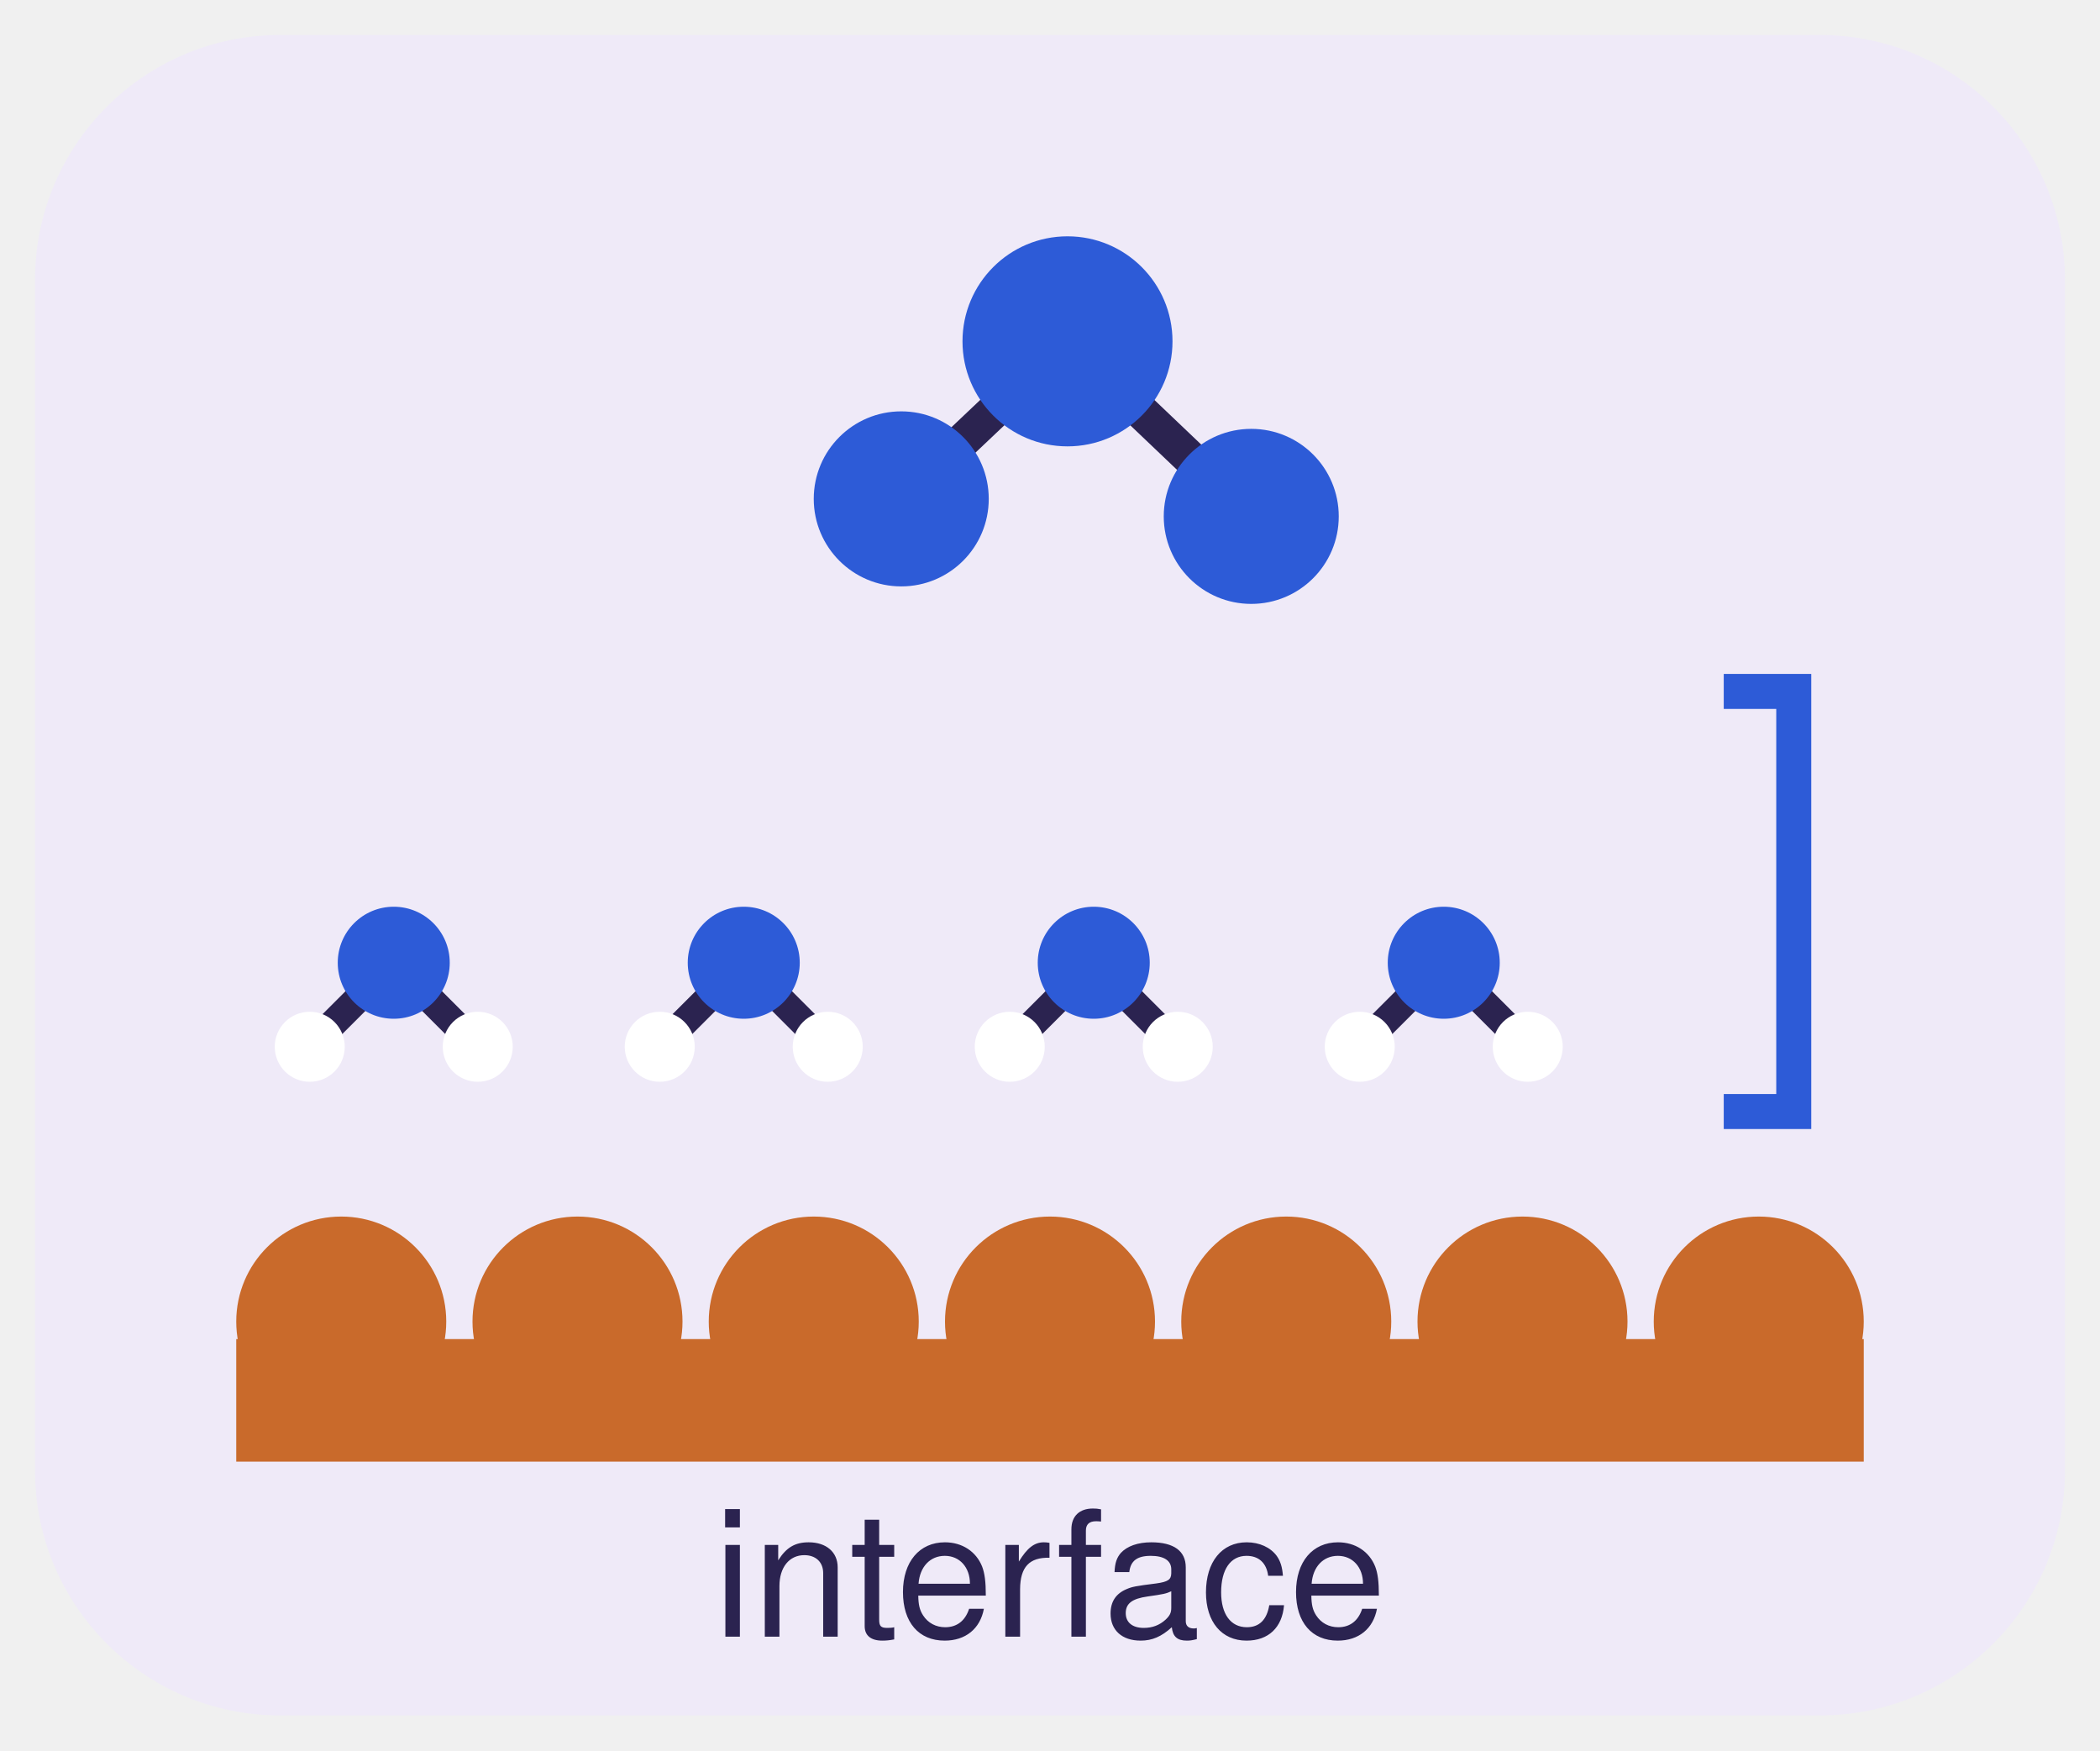
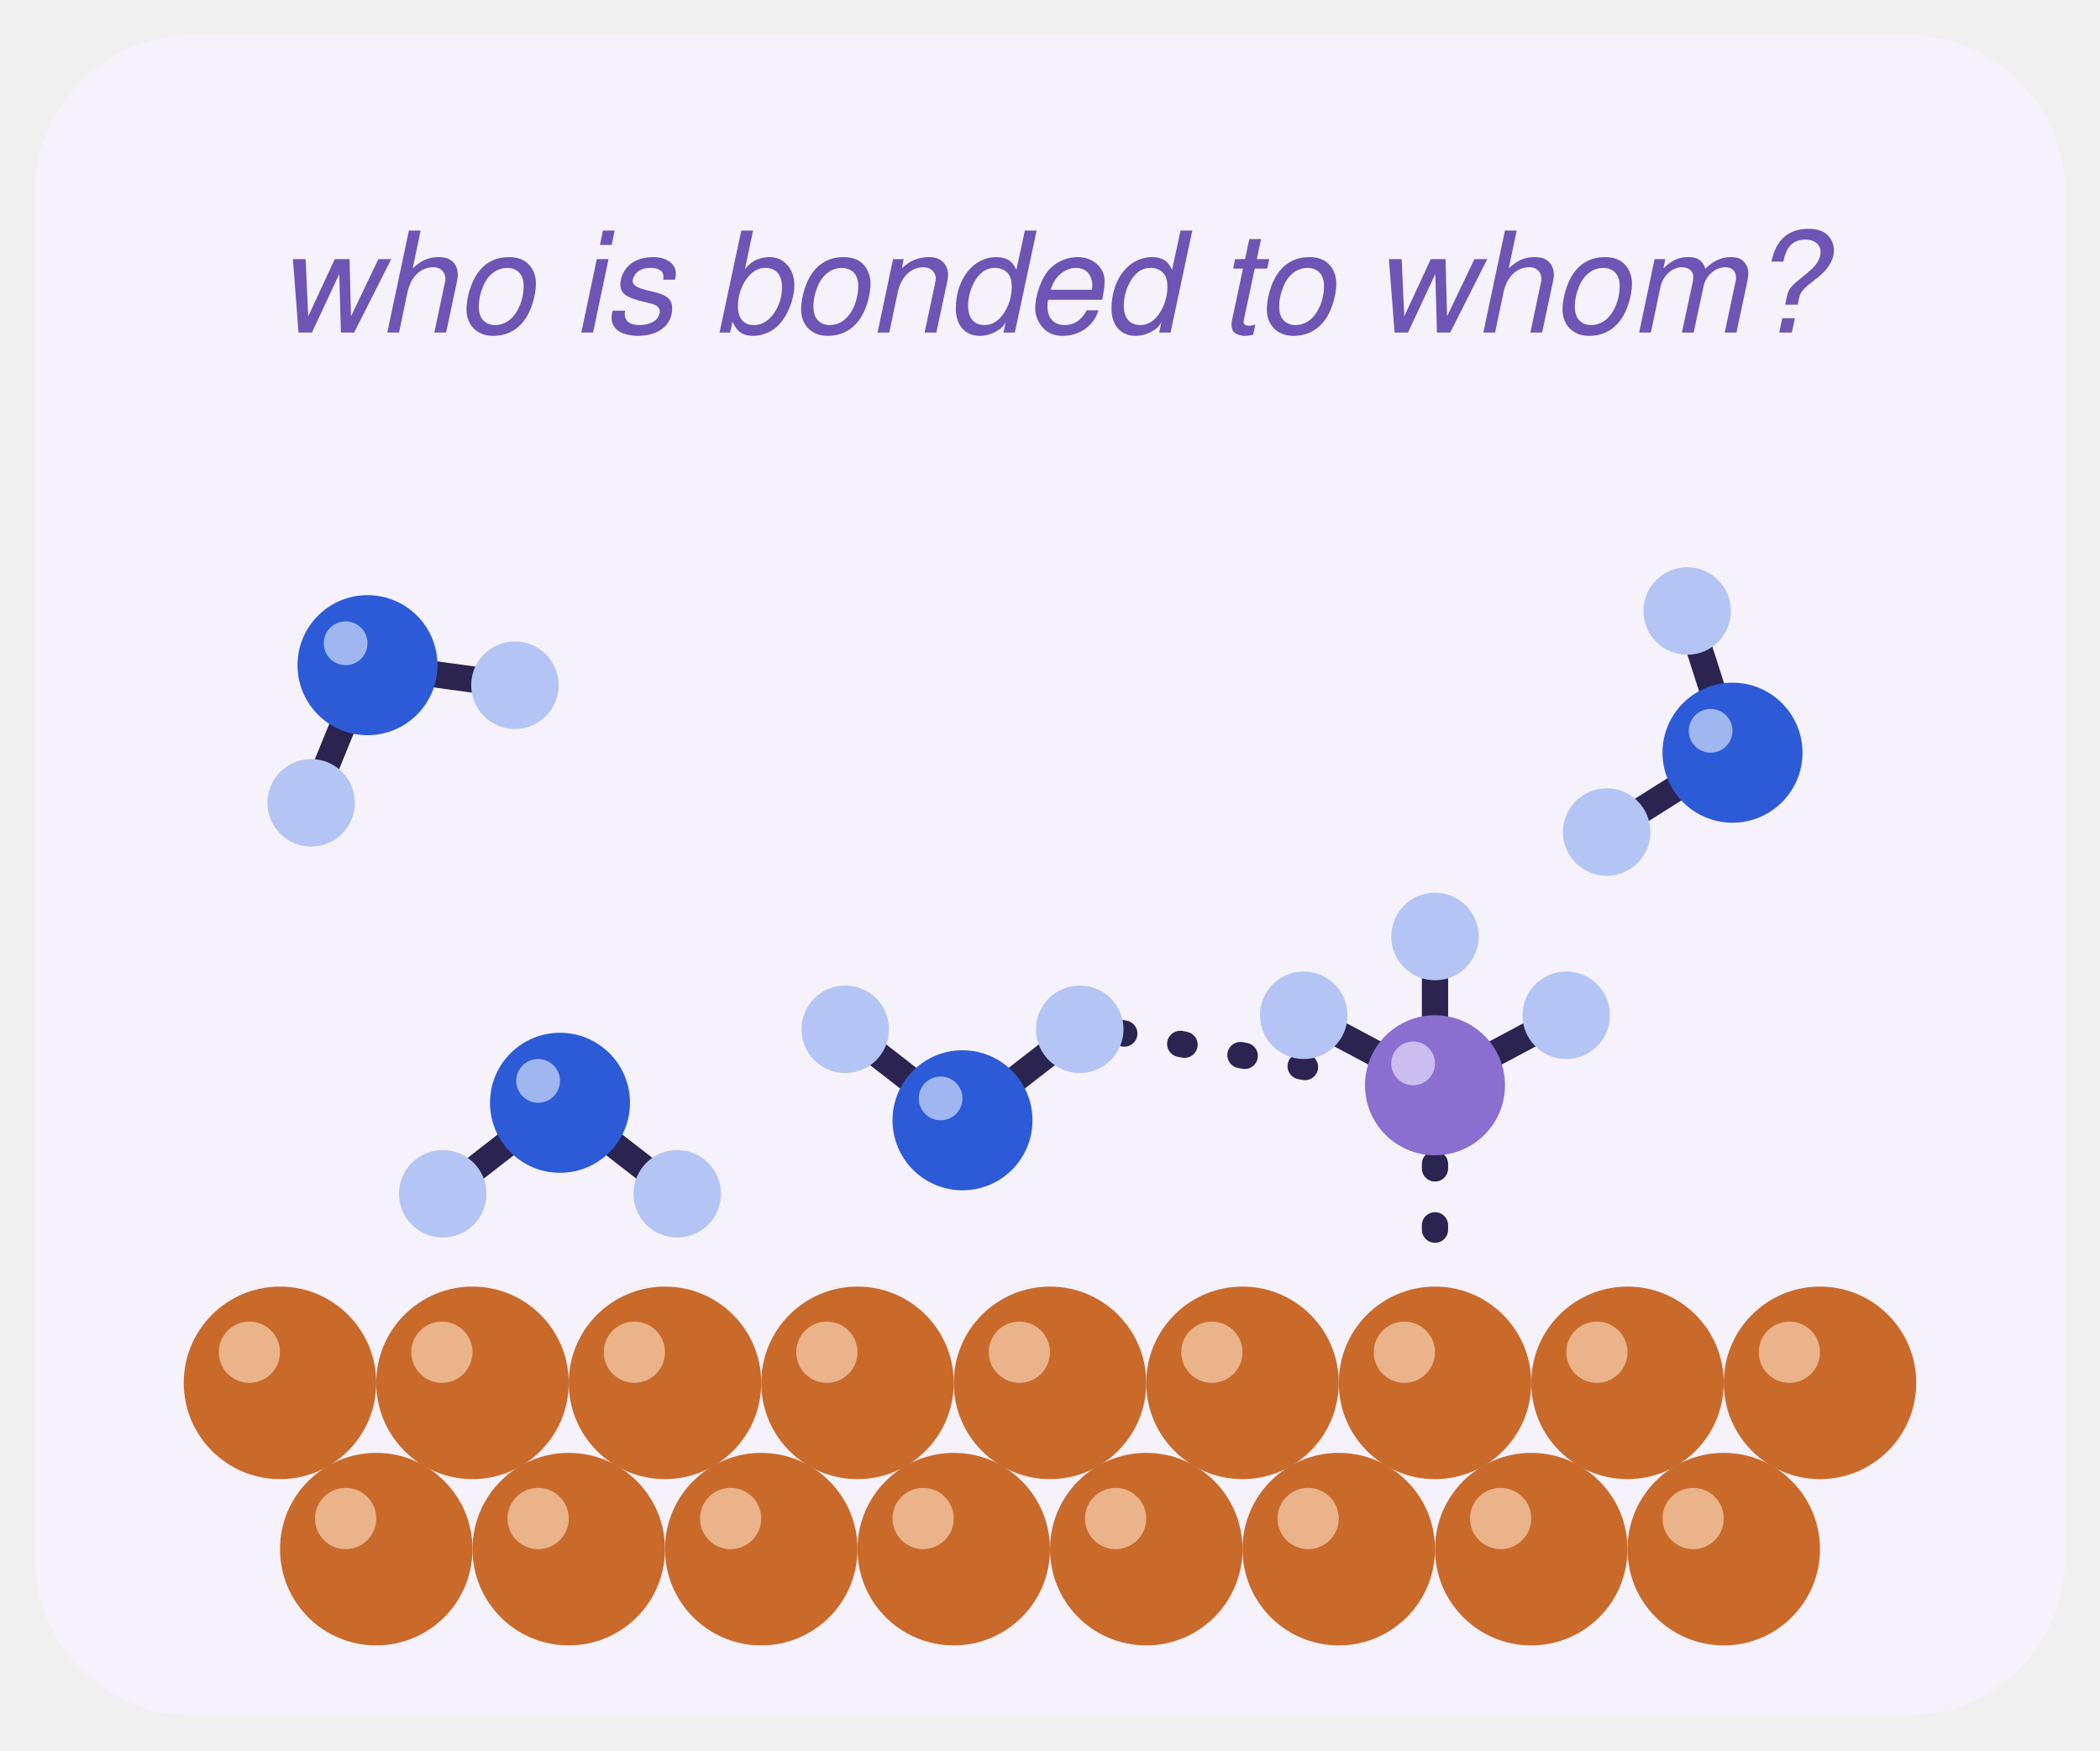
- <svg xmlns="http://www.w3.org/2000/svg" width="240" height="200" viewBox="0 0 240 200" role="img">
-   <g font-family="Avenir Next, Segoe UI, Helvetica, Arial, sans-serif" fill="#2b2350">
-     <rect x="4" y="4" width="232" height="192" rx="28" fill="#efeaf8" />
-     <circle cx="39" cy="151" r="12" fill="#c96a2b" />
-     <circle cx="66" cy="151" r="12" fill="#c96a2b" />
-     <circle cx="93" cy="151" r="12" fill="#c96a2b" />
-     <circle cx="120" cy="151" r="12" fill="#c96a2b" />
-     <circle cx="147" cy="151" r="12" fill="#c96a2b" />
-     <circle cx="174" cy="151" r="12" fill="#c96a2b" />
-     <circle cx="201" cy="151" r="12" fill="#c96a2b" />
-     <rect x="27" y="153" width="186" height="14" rx="0" fill="#c96a2b" />
-     <g transform="translate(45 110) scale(0.8)">
-       <path d="M-12 12L0 0L12 12" fill="none" stroke="#2b2350" stroke-width="4" stroke-linecap="butt" stroke-linejoin="miter" />
-       <circle cx="0" cy="0" r="8" fill="#2d5bd7" />
-       <circle cx="-12" cy="12" r="5" fill="#fff" />
-       <circle cx="12" cy="12" r="5" fill="#fff" />
+ <svg xmlns="http://www.w3.org/2000/svg" xmlns:xlink="http://www.w3.org/1999/xlink" width="240" height="200" viewBox="0 0 240 200" role="img">
+   <defs>
+     <style>.ln,.lc,.lb,.lp{fill:none;stroke-width:3;stroke-linecap:round;stroke-linejoin:round}.ln{stroke:#2b2350}.lc{stroke:#c96a2b}.lb{stroke:#2d5bd7}.lp{stroke:#d8cfee}.dt{stroke-dasharray:0.5 6.5}.ds{stroke-dasharray:6 6}.t{font-family:"Avenir Next","Segoe UI",Helvetica,Arial,sans-serif;font-size:15px;fill:#2b2350}.b{font-weight:700}.i{font-style:italic;fill:#6d55b5}.w{fill:#fff}.m{text-anchor:middle}.e{text-anchor:end}.s14{font-size:14px}.s16{font-size:16px}.s18{font-size:18px}.s20{font-size:20px}</style>
+     <g id="cu">
+       <circle r="11" fill="#c96a2b" />
+       <circle cx="-3.5" cy="-3.5" r="3.5" fill="#eab38a" />
    </g>
-     <g transform="translate(85 110) scale(0.8)">
-       <path d="M-12 12L0 0L12 12" fill="none" stroke="#2b2350" stroke-width="4" stroke-linecap="butt" stroke-linejoin="miter" />
-       <circle cx="0" cy="0" r="8" fill="#2d5bd7" />
-       <circle cx="-12" cy="12" r="5" fill="#fff" />
-       <circle cx="12" cy="12" r="5" fill="#fff" />
+     <g id="o">
+       <circle r="8" fill="#2d5bd7" />
+       <circle cx="-2.5" cy="-2.5" r="2.5" fill="#9fb6f0" />
    </g>
-     <g transform="translate(125 110) scale(0.8)">
-       <path d="M-12 12L0 0L12 12" fill="none" stroke="#2b2350" stroke-width="4" stroke-linecap="butt" stroke-linejoin="miter" />
-       <circle cx="0" cy="0" r="8" fill="#2d5bd7" />
-       <circle cx="-12" cy="12" r="5" fill="#fff" />
-       <circle cx="12" cy="12" r="5" fill="#fff" />
+     <g id="n">
+       <circle r="8" fill="#8a6fd1" />
+       <circle cx="-2.5" cy="-2.5" r="2.5" fill="#cbbdf0" />
    </g>
-     <g transform="translate(165 110) scale(0.8)">
-       <path d="M-12 12L0 0L12 12" fill="none" stroke="#2b2350" stroke-width="4" stroke-linecap="butt" stroke-linejoin="miter" />
-       <circle cx="0" cy="0" r="8" fill="#2d5bd7" />
-       <circle cx="-12" cy="12" r="5" fill="#fff" />
-       <circle cx="12" cy="12" r="5" fill="#fff" />
+     <circle id="h" r="5" fill="#b4c5f5" />
+     <g id="wd">
+       <path class="ln" d="M-13.4 10.4L0 0L13.4 10.4" />
+       <use xlink:href="#o" />
+       <use xlink:href="#h" x="-13.4" y="10.4" />
+       <use xlink:href="#h" x="13.4" y="10.4" />
    </g>
-     <path d="M103 57L122 39L143 59" fill="none" stroke="#2b2350" stroke-width="4" stroke-linecap="butt" stroke-linejoin="miter" />
-     <circle cx="103" cy="57" r="10" fill="#2d5bd7" />
-     <circle cx="122" cy="39" r="12" fill="#2d5bd7" />
-     <circle cx="143" cy="59" r="10" fill="#2d5bd7" />
-     <path d="M197 79H205V127H197" fill="none" stroke="#2d5bd7" stroke-width="4" stroke-linecap="butt" stroke-linejoin="miter" />
-     <text x="120" y="187" text-anchor="middle" font-size="20" fill="#2b2350">interface</text>
+     <g id="wu">
+       <path class="ln" d="M-13.4-10.4L0 0L13.4-10.4" />
+       <use xlink:href="#o" />
+       <use xlink:href="#h" x="-13.4" y="-10.4" />
+       <use xlink:href="#h" x="13.4" y="-10.4" />
+     </g>
+     <g id="wt1">
+       <path class="ln" d="M16.85 2.29L0 0L-6.44 15.73" />
+       <use xlink:href="#o" />
+       <use xlink:href="#h" x="16.85" y="2.29" />
+       <use xlink:href="#h" x="-6.44" y="15.73" />
+     </g>
+     <g id="wt2">
+       <path class="ln" d="M-14.38 9.07L0 0L-5.18-16.19" />
+       <use xlink:href="#o" />
+       <use xlink:href="#h" x="-14.38" y="9.07" />
+       <use xlink:href="#h" x="-5.18" y="-16.19" />
+     </g>
+     <g id="nh3">
+       <path class="ln" d="M0 0L-15-8M0 0L15-8M0 0V-17" />
+       <use xlink:href="#n" />
+       <use xlink:href="#h" x="-15" y="-8" />
+       <use xlink:href="#h" x="15" y="-8" />
+       <use xlink:href="#h" y="-17" />
+     </g>
+   </defs>
+   <rect x="4" y="4" width="232" height="192" rx="18" fill="#f6f2fb" />
+   <text class="t i m s16" x="120" y="38">who is bonded to whom?</text>
+   <use xlink:href="#wt1" x="42" y="76" />
+   <use xlink:href="#wt2" x="198" y="86" />
+   <path class="ln dt" d="M128 118L155 123" />
+   <path class="ln dt" d="M164 133V146" />
+   <g>
+     <use xlink:href="#cu" x="43" y="177" />
+     <use xlink:href="#cu" x="65" y="177" />
+     <use xlink:href="#cu" x="87" y="177" />
+     <use xlink:href="#cu" x="109" y="177" />
+     <use xlink:href="#cu" x="131" y="177" />
+     <use xlink:href="#cu" x="153" y="177" />
+     <use xlink:href="#cu" x="175" y="177" />
+     <use xlink:href="#cu" x="197" y="177" />
+     <use xlink:href="#cu" x="32" y="158" />
+     <use xlink:href="#cu" x="54" y="158" />
+     <use xlink:href="#cu" x="76" y="158" />
+     <use xlink:href="#cu" x="98" y="158" />
+     <use xlink:href="#cu" x="120" y="158" />
+     <use xlink:href="#cu" x="142" y="158" />
+     <use xlink:href="#cu" x="164" y="158" />
+     <use xlink:href="#cu" x="186" y="158" />
+     <use xlink:href="#cu" x="208" y="158" />
  </g>
+   <use xlink:href="#wd" x="64" y="126" />
+   <use xlink:href="#wu" x="110" y="128" />
+   <use xlink:href="#nh3" x="164" y="124" />
</svg>
